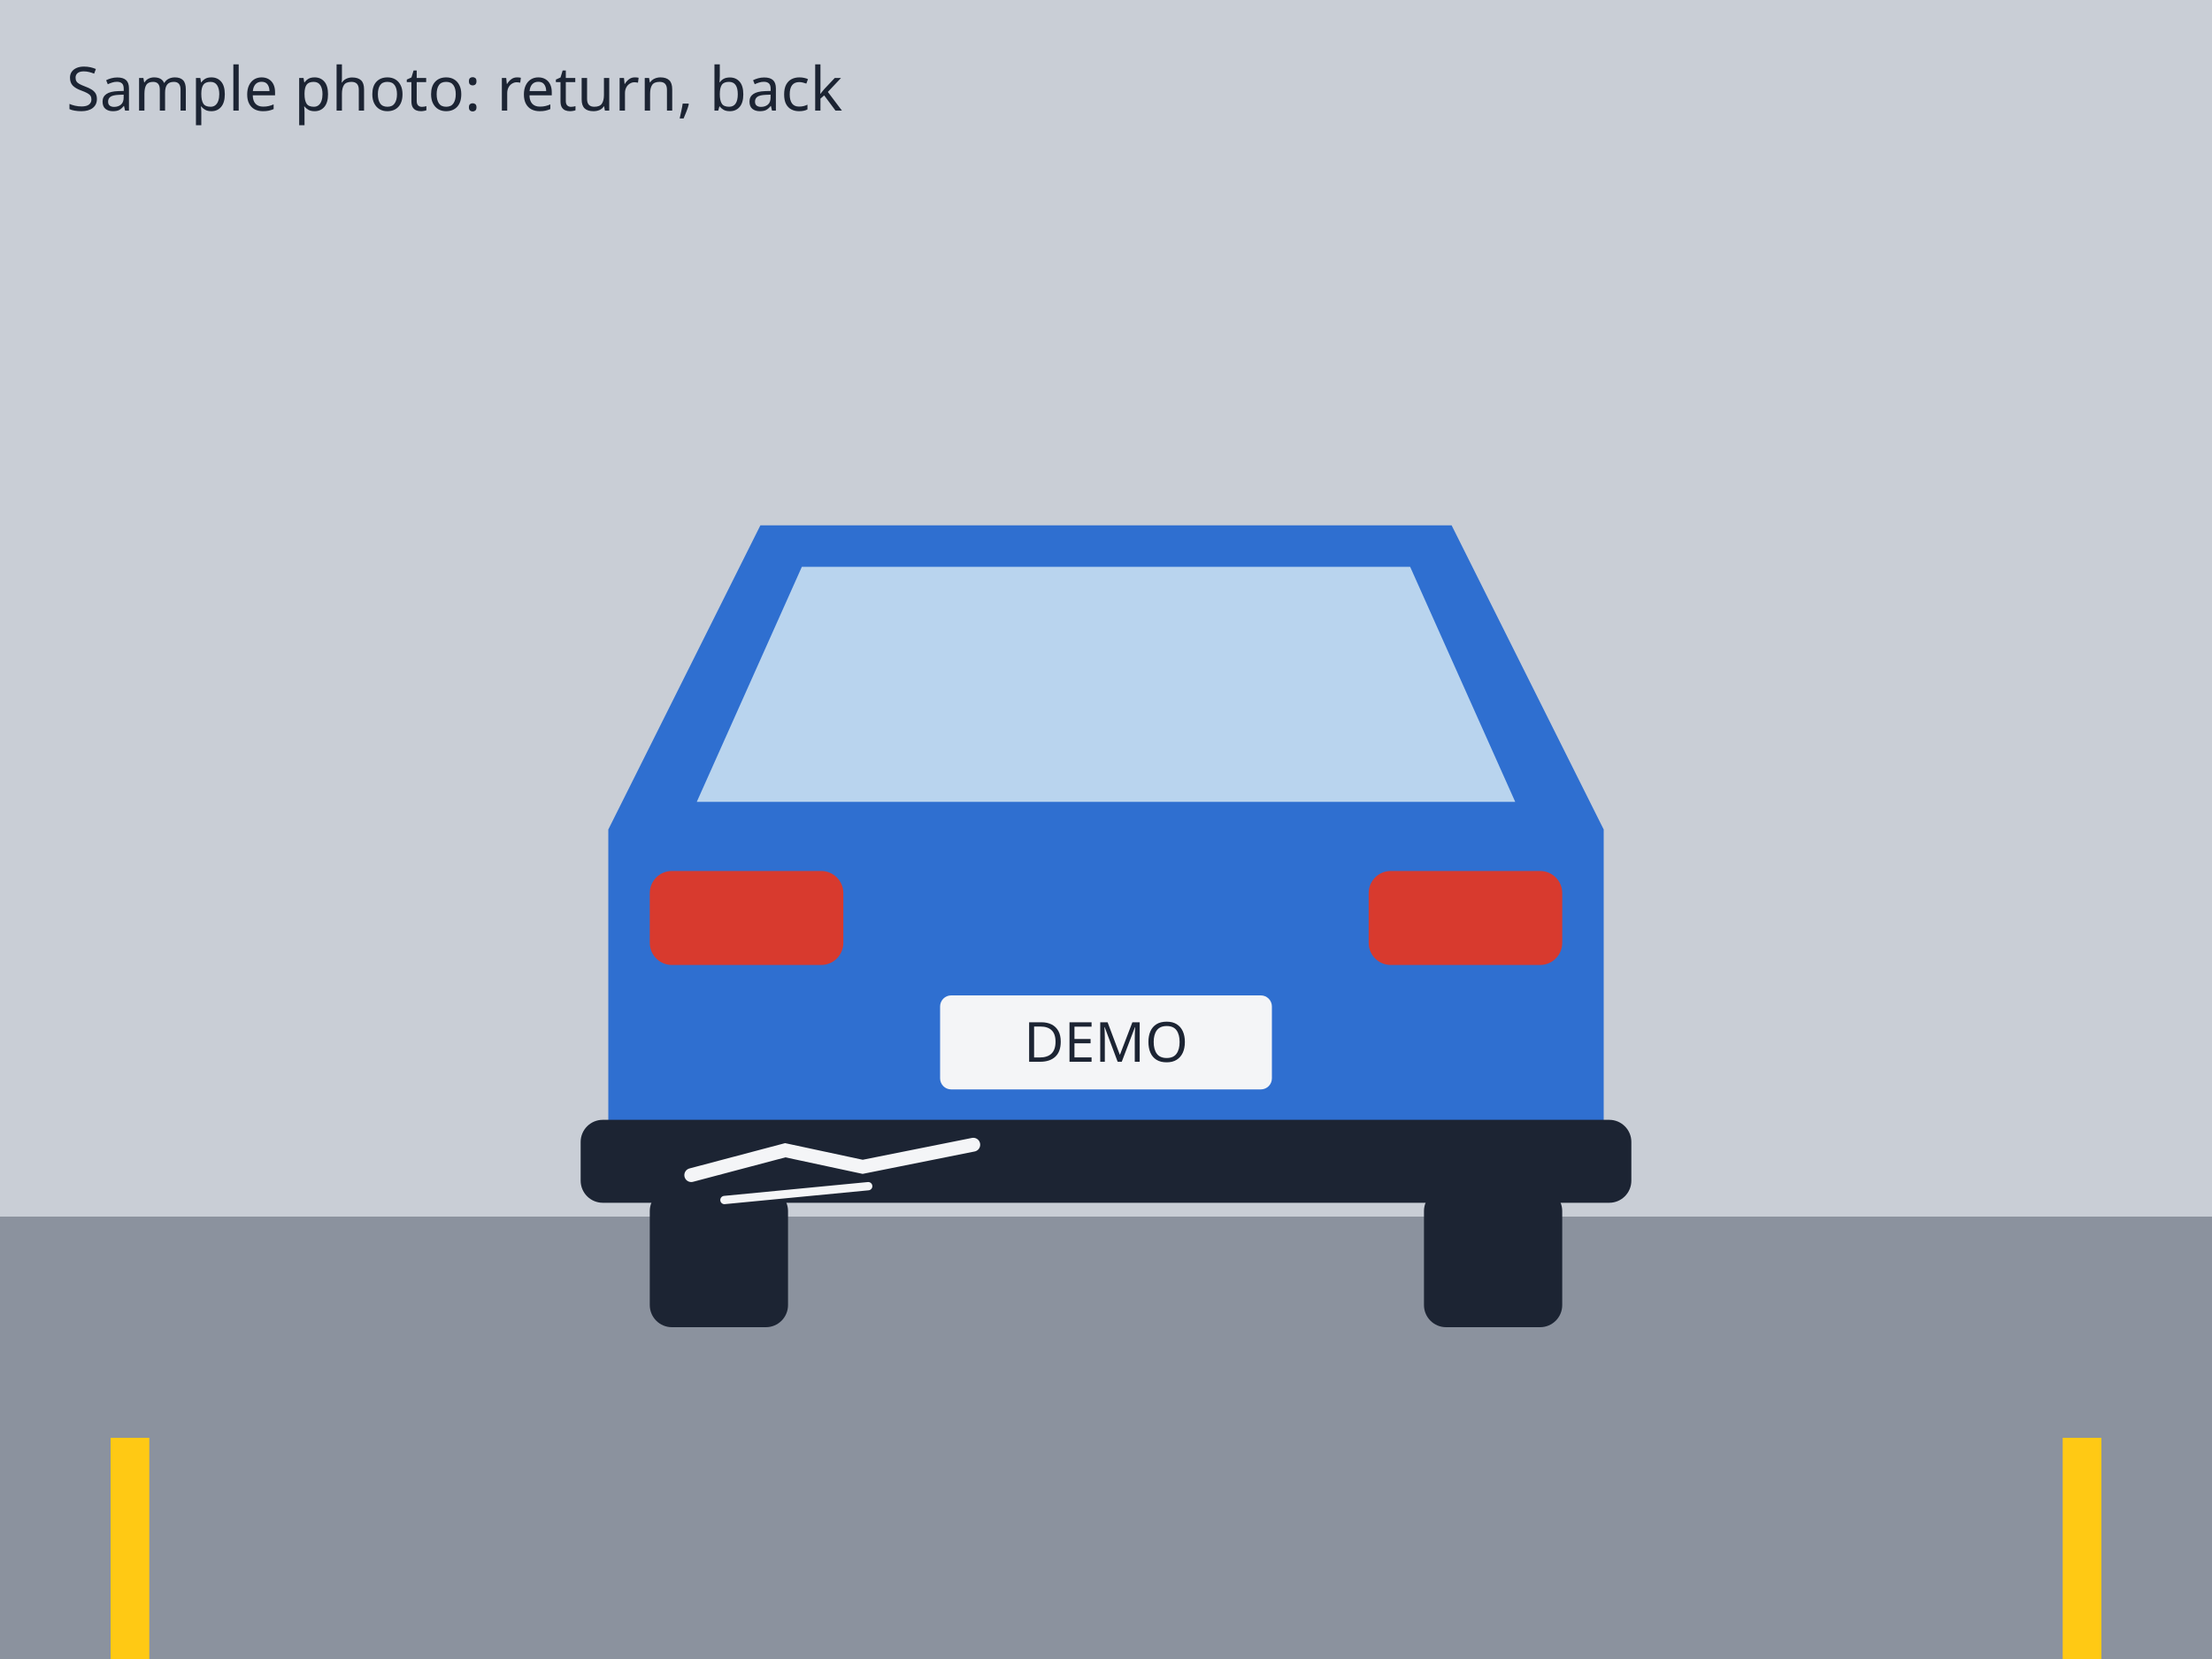
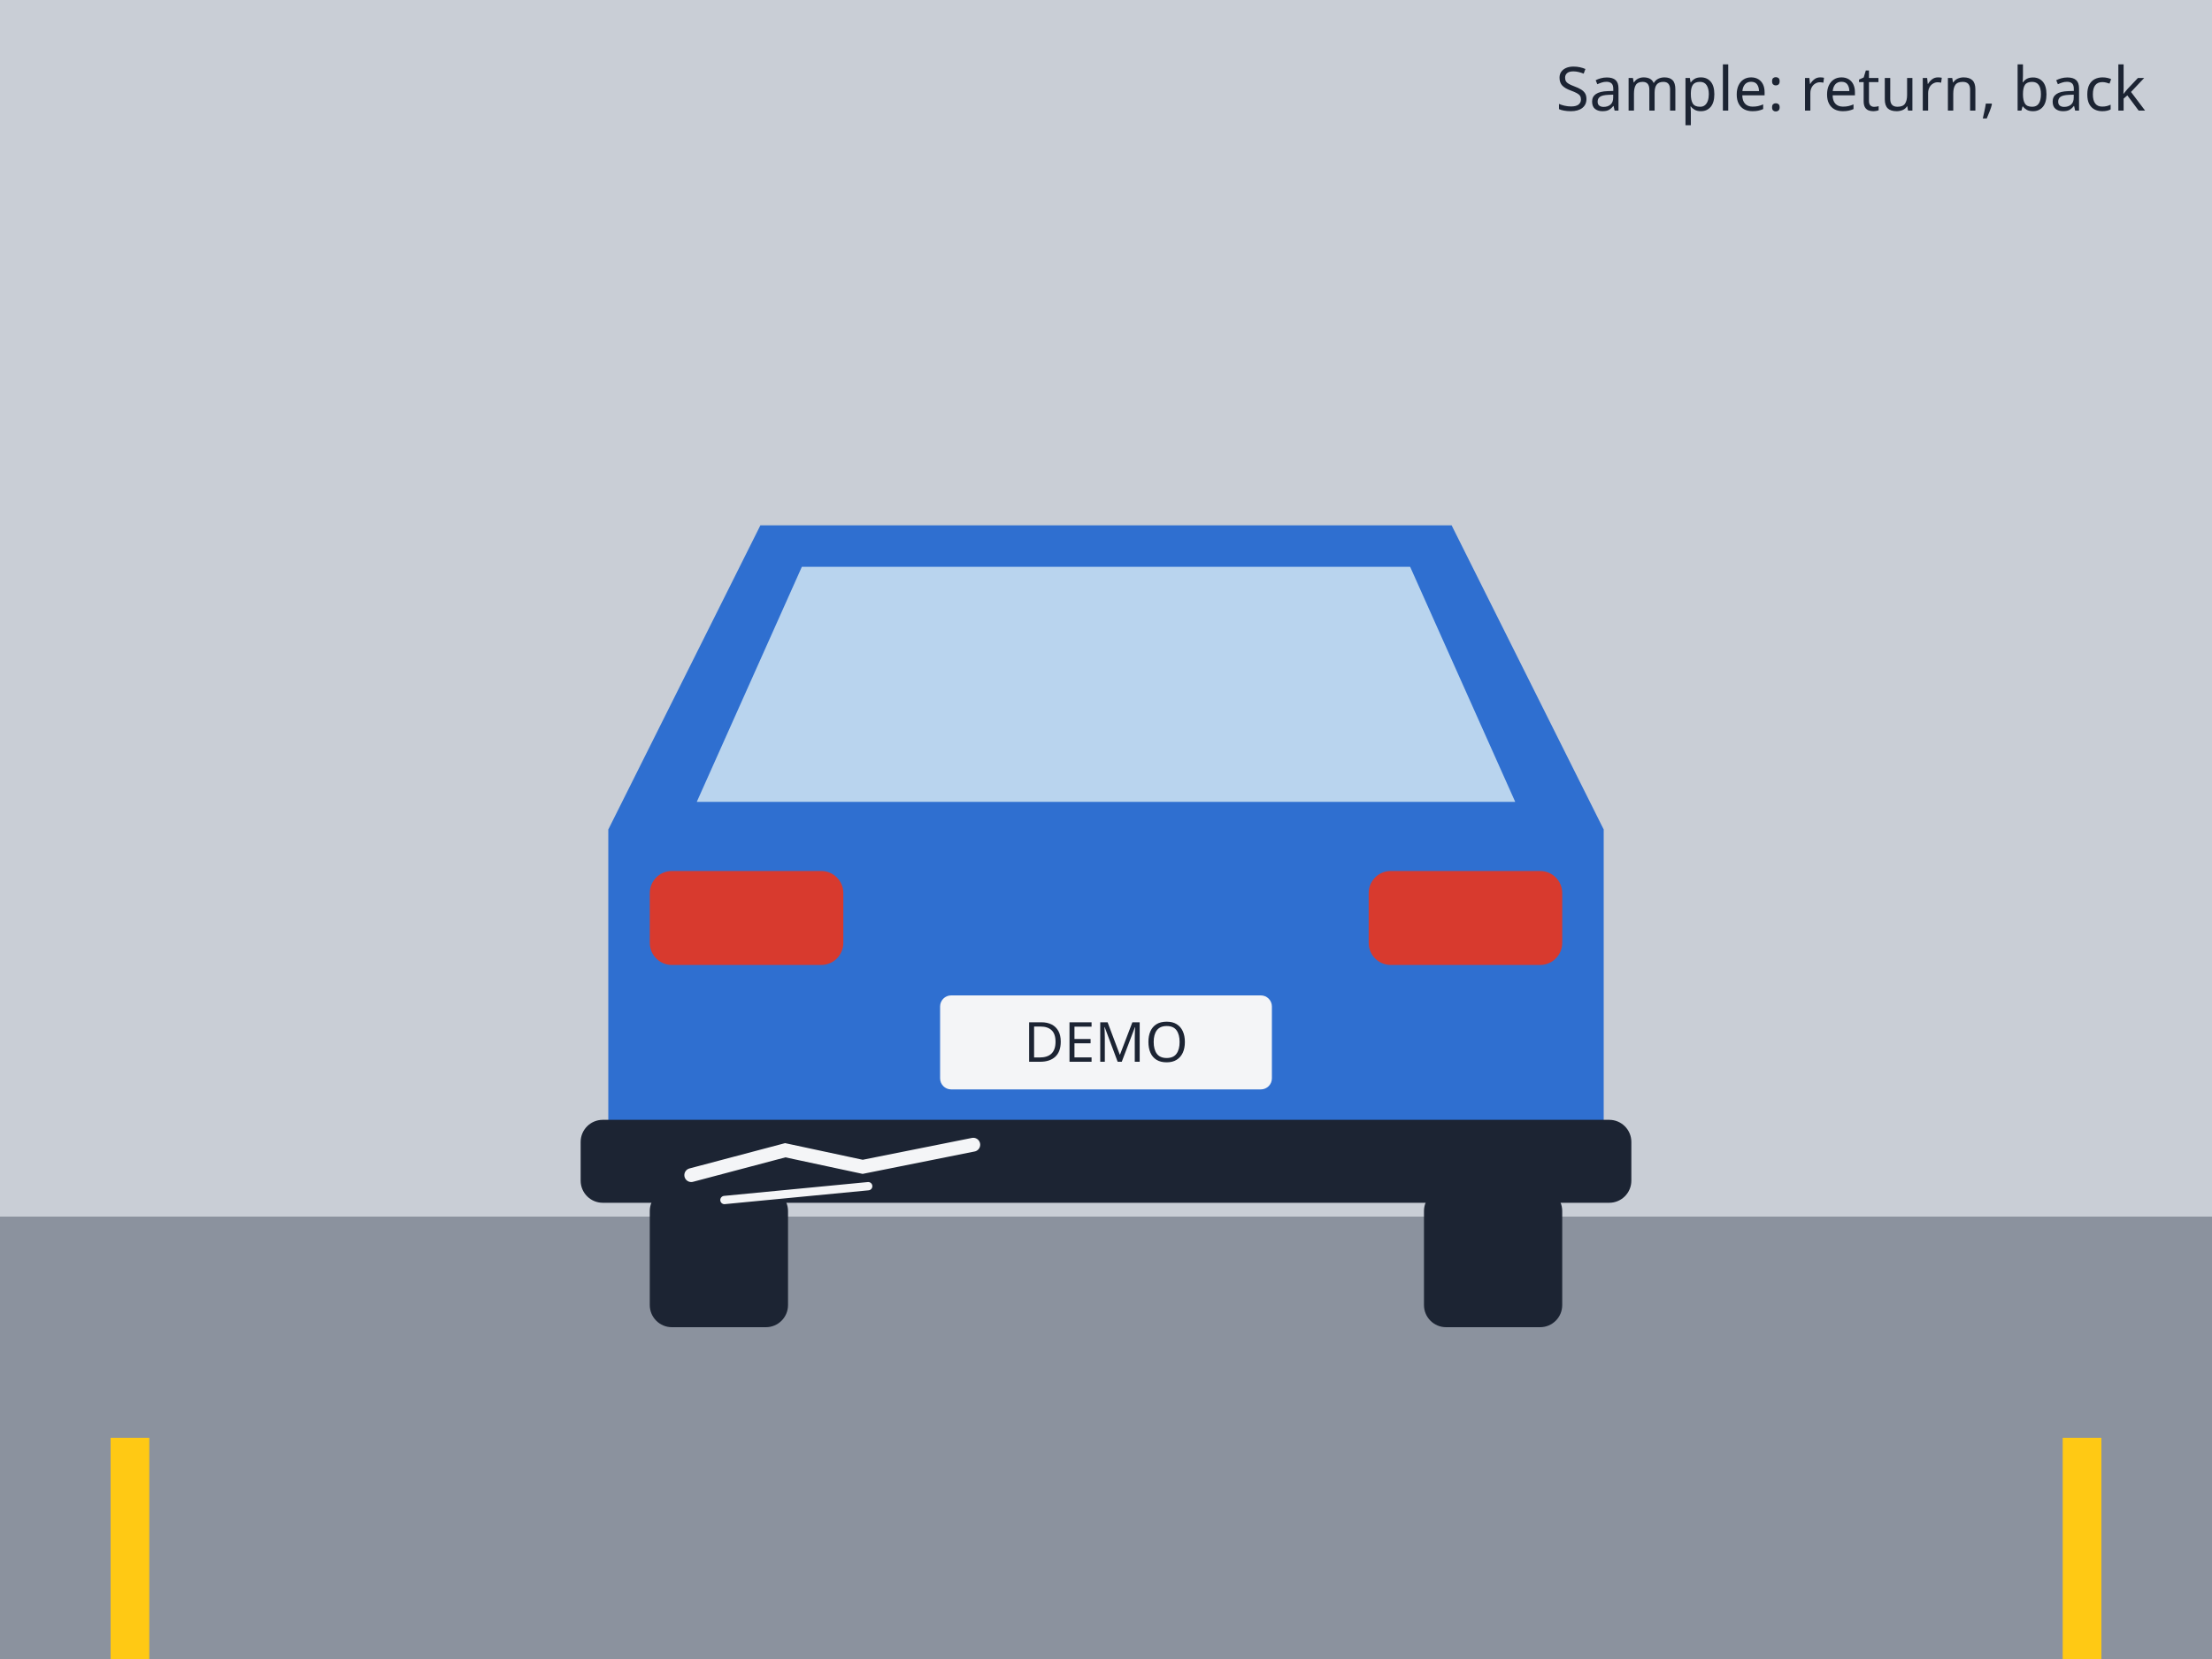
<svg xmlns="http://www.w3.org/2000/svg" width="800" height="600" viewBox="0 0 800 600">
  <rect width="800" height="600" fill="#c9ced6" />
  <rect y="440" width="800" height="160" fill="#8b929e" />
  <rect x="40" y="520" width="14" height="80" fill="#ffc914" />
  <rect x="746" y="520" width="14" height="80" fill="#ffc914" />
  <path d="M220 420 L220 300 L275 190 L525 190 L580 300 L580 420 Z" fill="#2f6fd0" />
  <path d="M290 205 L510 205 L548 290 L252 290 Z" fill="#b9d4ee" />
  <rect x="235" y="315" width="70" height="34" rx="8" fill="#d83a2e" />
  <rect x="495" y="315" width="70" height="34" rx="8" fill="#d83a2e" />
  <rect x="340" y="360" width="120" height="34" rx="4" fill="#f4f5f7" />
  <text x="400" y="384" font-family="sans-serif" font-size="20" text-anchor="middle" fill="#1c2433">DEMO</text>
  <rect x="210" y="405" width="380" height="30" rx="8" fill="#1c2433" />
  <rect x="235" y="430" width="50" height="50" rx="8" fill="#1c2433" />
  <rect x="515" y="430" width="50" height="50" rx="8" fill="#1c2433" />
  <path d="M250 425 l34 -9 l28 6 l40 -8" stroke="#f4f5f7" stroke-width="5" fill="none" stroke-linecap="round" />
  <path d="M262 434 l52 -5" stroke="#f4f5f7" stroke-width="3" fill="none" stroke-linecap="round" />
-   <text x="24" y="40" font-family="sans-serif" font-size="22" fill="#1c2433">Sample photo: return, back</text>
+   <text x="776" y="40" font-family="sans-serif" font-size="22" text-anchor="end" fill="#1c2433">Sample: return, back</text>
</svg>
